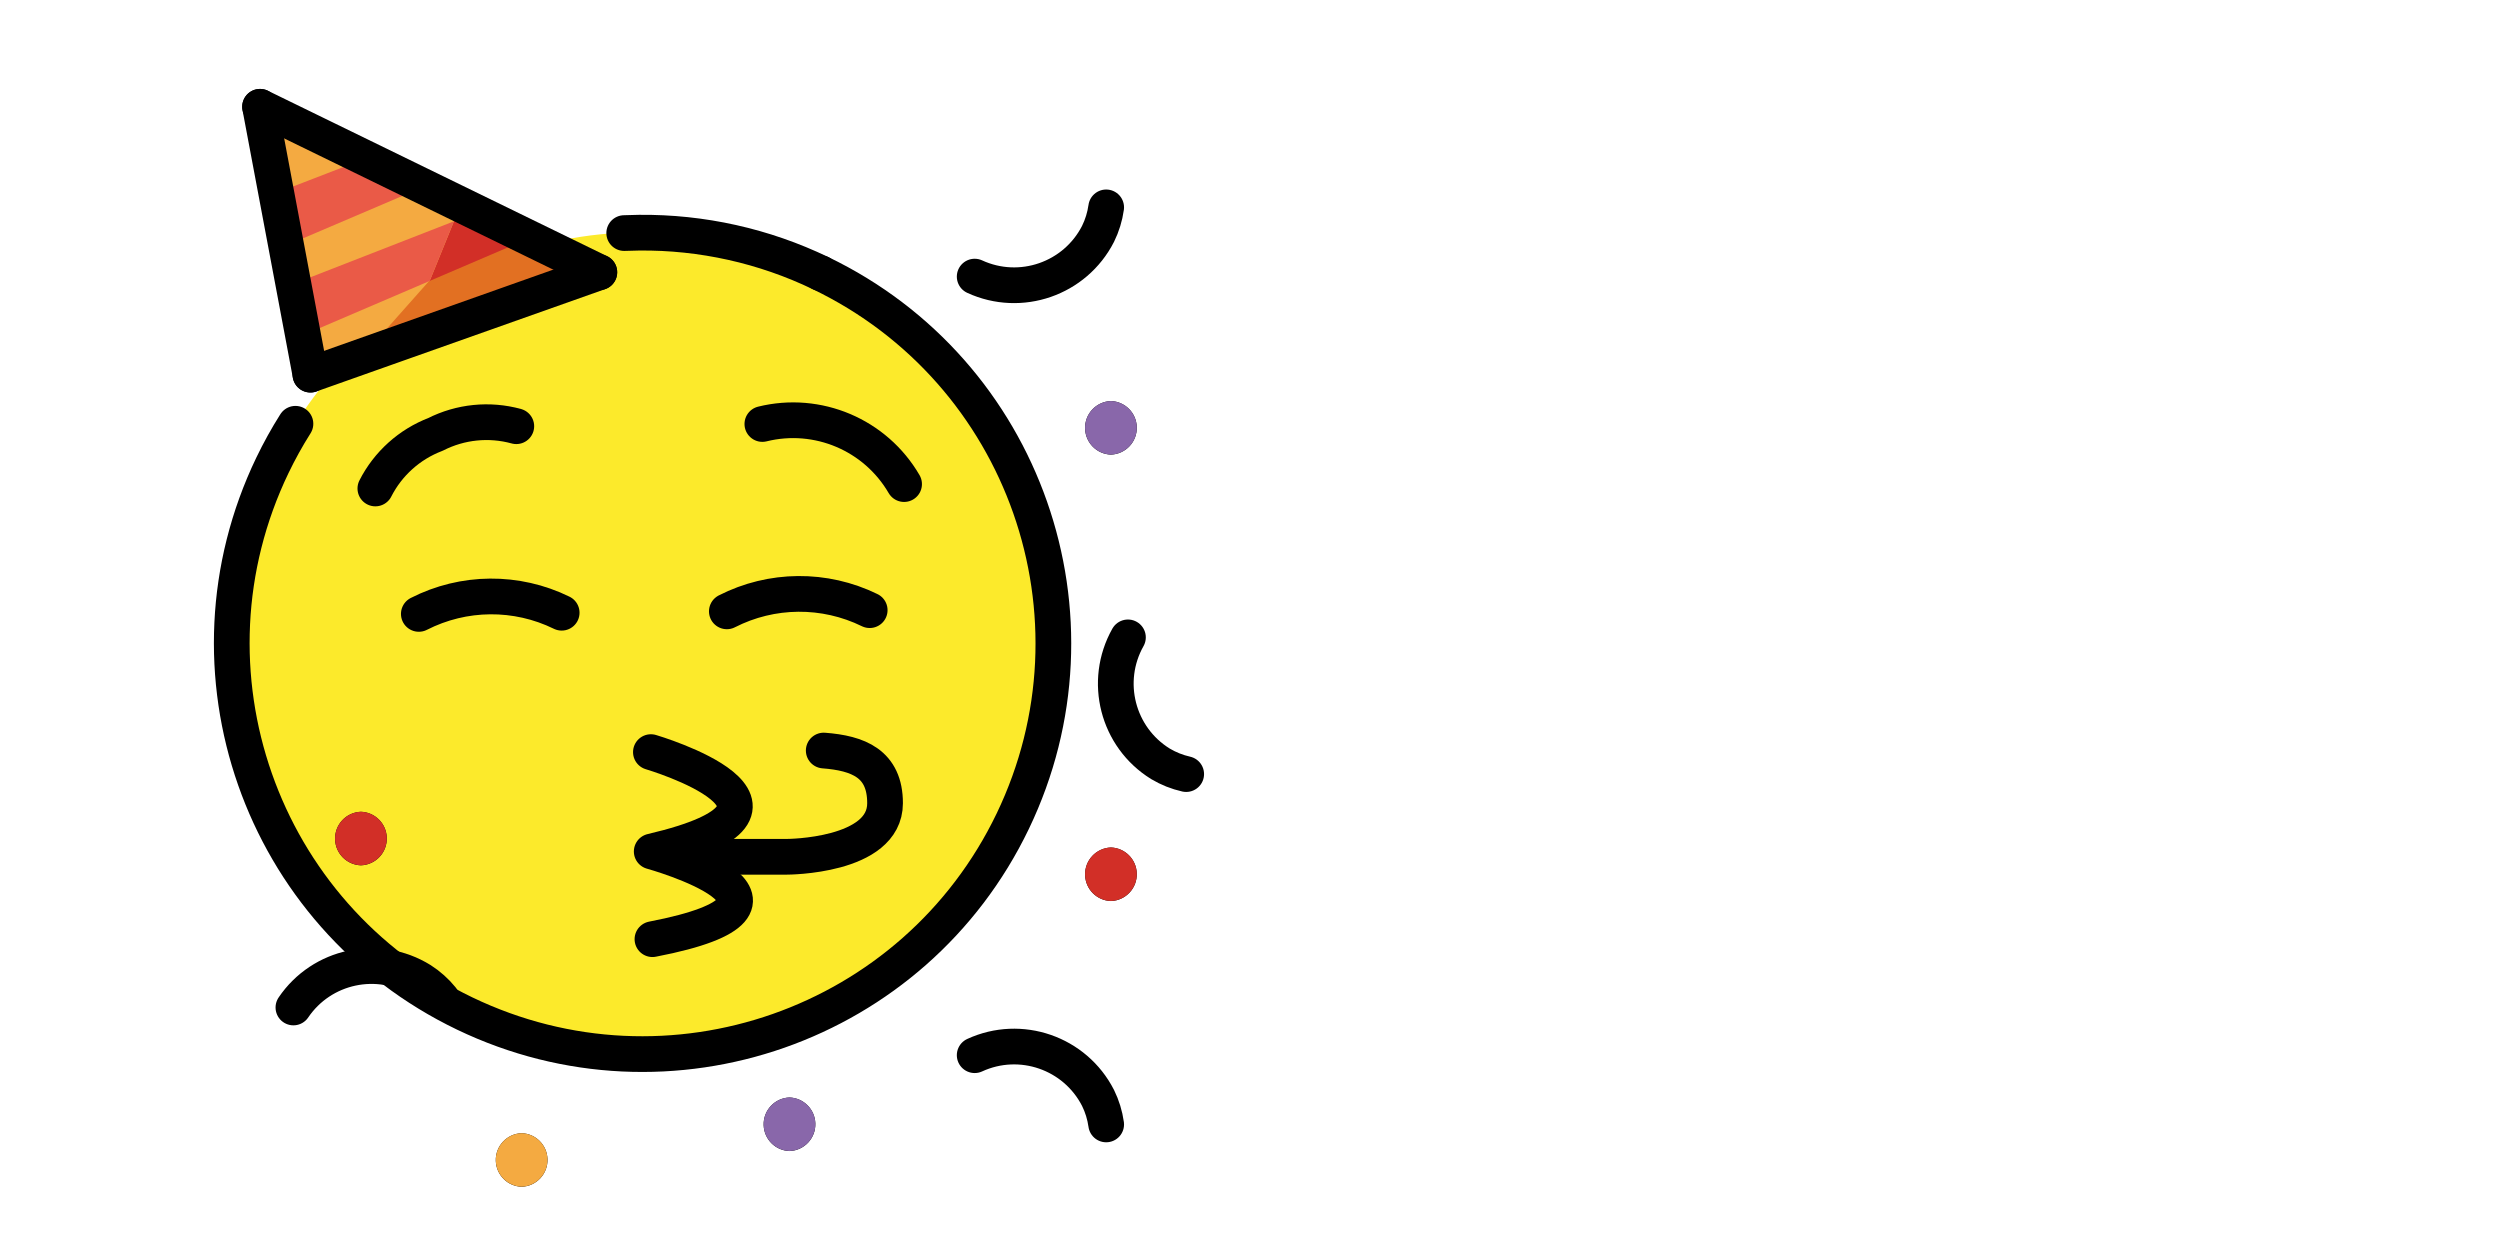
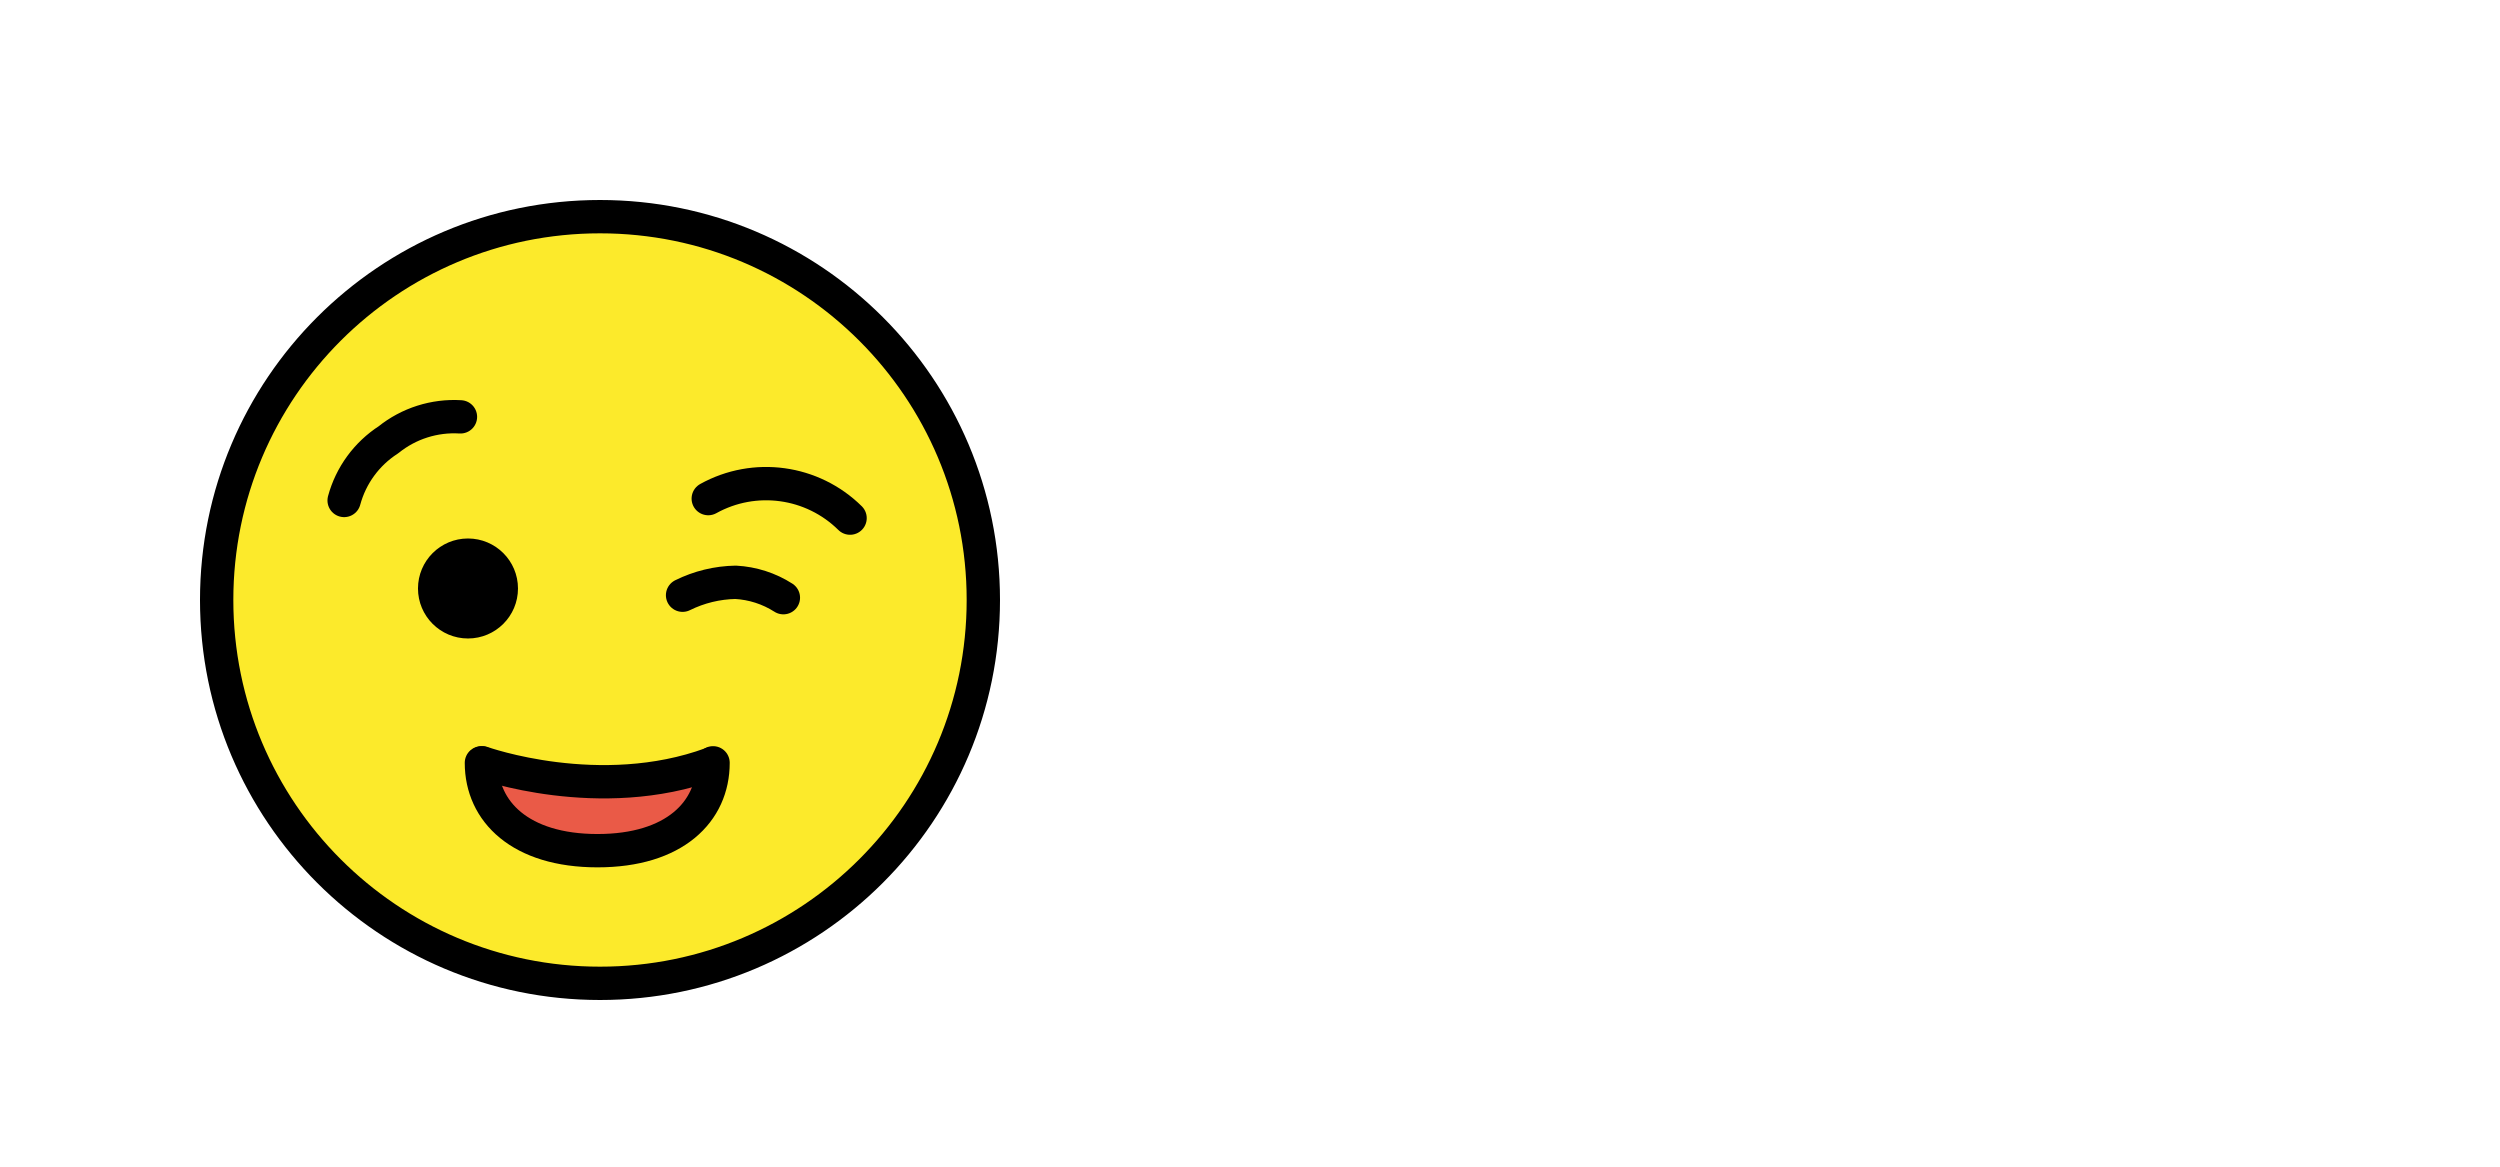
- <svg xmlns="http://www.w3.org/2000/svg" id="emoji" viewBox="0 0 140 70">
+ <svg xmlns="http://www.w3.org/2000/svg" id="emoji" viewBox="0 0 150 70">
  <rect id="my-rect" fill="#e5f9ff" x="0" y="0" rx="20" ry="20" />
-   <g id="color">
-     <circle cx="36" cy="36" r="23" fill="#FCEA2B" />
-     <polygon fill="#F4AA41" points="15.063,6.447 17.063,21.447 33.063,15.447" />
-     <polyline fill="#E27022" points="26.984,12.406 33.063,15.447 19.912,20.378" />
-     <polygon fill="#EA5A47" points="15.396,10.835 20.621,8.818 23.454,10.579 15.563,13.947" />
-     <polyline fill="#D22F27" points="25.421,12.393 26.563,11.947 30.563,12.947 24.063,15.732" />
-     <polyline fill="#EA5A47" points="24.063,15.732 16.559,18.947 16.396,15.912 25.421,12.393" />
-   </g>
-   <g id="line">
-     <g>
-       <g id="line-2">
-         <path fill="none" stroke="#000000" stroke-linecap="round" stroke-linejoin="round" stroke-width="2" d="M36.45,42.118 c0,0,10.551,3.108,0.046,5.564c0,0,10.482,2.901,0.041,4.912" />
-         <path fill="none" stroke="#000000" stroke-linecap="round" stroke-linejoin="round" stroke-width="2" d="M21.02,27.355 c0.708-1.391,1.908-2.47,3.366-3.028c1.399-0.711,3.013-0.875,4.527-0.459" />
-         <path fill="none" stroke="#000000" stroke-linecap="round" stroke-linejoin="round" stroke-width="2" d="M50.629,27.109 c-1.605-2.759-4.838-4.13-7.937-3.365" />
-         <path fill="none" stroke="#000000" stroke-linecap="round" stroke-linejoin="round" stroke-width="2" d="M23.454,34.379 c2.507-1.28,5.472-1.305,8-0.066" />
-         <path fill="none" stroke="#000000" stroke-linecap="round" stroke-linejoin="round" stroke-width="2" d="M40.703,34.236 c2.507-1.28,5.472-1.305,8-0.067" />
-         <path fill="none" stroke="#000000" stroke-linecap="round" stroke-linejoin="round" stroke-width="2" d="M45.947,15.294 c11.449,5.503,16.27,19.245,10.767,30.694s-19.245,16.27-30.694,10.767S9.751,37.51,15.254,26.061 c0.385-0.801,0.816-1.579,1.291-2.33" />
-         <path fill="none" stroke="#000000" stroke-linecap="round" stroke-linejoin="round" stroke-width="2" d="M34.956,13.052 c0.278-0.012,0.556-0.02,0.836-0.022c3.514-0.034,6.988,0.74,10.155,2.264" />
-       </g>
-       <g>
-         <line x1="17.384" x2="14.563" y1="20.98" y2="5.98" fill="none" stroke="#000000" stroke-linecap="round" stroke-linejoin="round" stroke-width="2" />
-         <line x1="33.563" x2="14.563" y1="15.246" y2="5.98" fill="none" stroke="#000000" stroke-linecap="round" stroke-linejoin="round" stroke-width="2" />
-         <line x1="17.384" x2="33.563" y1="20.98" y2="15.246" fill="none" stroke="#000000" stroke-linecap="round" stroke-linejoin="round" stroke-width="2" />
-       </g>
-       <path fill="none" stroke="#000000" stroke-linecap="round" stroke-linejoin="round" stroke-width="2" d="M61.946,11.613 c-0.072,0.516-0.226,1.017-0.456,1.484c-1.289,2.521-4.336,3.576-6.908,2.393" />
-       <path fill="none" stroke="#000000" stroke-linecap="round" stroke-linejoin="round" stroke-width="2" d="M66.427,43.349 c-0.508-0.114-0.995-0.308-1.442-0.575c-2.407-1.49-3.21-4.614-1.82-7.081" />
-       <path fill="none" stroke="#000000" stroke-linecap="round" stroke-linejoin="round" stroke-width="2" d="M61.946,62.968 c-0.072-0.516-0.226-1.017-0.456-1.484c-1.289-2.521-4.336-3.576-6.908-2.393" />
-       <path fill="none" stroke="#000000" stroke-linecap="round" stroke-linejoin="round" stroke-width="2" d="M24.739,55.925 c-0.328-0.404-0.719-0.753-1.158-1.034c-2.407-1.491-5.562-0.817-7.15,1.528" />
-       <path d="M62.212,25.459c0.828-0.029,1.477-0.724,1.448-1.552c-0.027-0.788-0.66-1.421-1.448-1.448 c-0.828,0.029-1.477,0.724-1.448,1.552C60.791,24.799,61.423,25.432,62.212,25.459z" />
-       <path d="M62.212,50.459c0.828-0.029,1.477-0.724,1.448-1.552c-0.027-0.788-0.66-1.421-1.448-1.448 c-0.828,0.029-1.477,0.724-1.448,1.552C60.791,49.8,61.423,50.432,62.212,50.459z" />
-       <path d="M29.212,66.459c0.828-0.029,1.477-0.724,1.448-1.552c-0.027-0.788-0.66-1.421-1.448-1.448 c-0.828,0.029-1.477,0.724-1.448,1.552C27.791,65.799,28.423,66.432,29.212,66.459z" />
-       <path d="M20.212,48.459c0.828-0.029,1.477-0.724,1.448-1.552c-0.027-0.788-0.66-1.421-1.448-1.448 c-0.828,0.029-1.477,0.724-1.448,1.552C18.791,47.8,19.423,48.432,20.212,48.459z" />
-       <path d="M44.212,64.459c0.828-0.029,1.477-0.724,1.448-1.552c-0.027-0.788-0.66-1.421-1.448-1.448 c-0.828,0.029-1.477,0.724-1.448,1.552C42.791,63.8,43.423,64.432,44.212,64.459z" />
+   <g>
+     <g id="color">
+       <circle cx="36" cy="36" r="23" fill="#FCEA2B" />
+       <polygon id="SVGID" fill="#EA5A47" points="38.254,51.023 41.277,49.677 42.446,48.234 42.764,46.624 39.065,46.669 29.097,46.669 30.411,49.677 33.57,51.023" />
    </g>
-     <path fill="none" stroke="#000000" stroke-linecap="round" stroke-linejoin="round" stroke-width="2" d="M38.563,47.98h5.5 c0,0,5.5,0,5.5-3c0-2.232-1.522-2.803-3.434-2.95" />
-   </g>
-   <g id="color-foreground">
-     <path fill="#8967AA" d="M62.212,25.457c0.828-0.029,1.477-0.724,1.448-1.552c-0.027-0.788-0.66-1.421-1.448-1.448 c-0.828,0.029-1.477,0.724-1.448,1.552C60.791,24.797,61.423,25.43,62.212,25.457z" />
-     <path fill="#8967AA" d="M44.212,64.457c0.828-0.029,1.477-0.724,1.448-1.552c-0.027-0.788-0.66-1.421-1.448-1.448 c-0.828,0.029-1.477,0.724-1.448,1.552C42.791,63.797,43.423,64.43,44.212,64.457z" />
-     <path fill="#F4AA41" d="M29.212,66.457c0.828-0.029,1.477-0.724,1.448-1.552c-0.027-0.788-0.66-1.421-1.448-1.448 c-0.828,0.029-1.477,0.724-1.448,1.552C27.791,65.797,28.423,66.43,29.212,66.457z" />
-     <path fill="#D22F27" d="M20.212,48.457c0.828-0.029,1.477-0.724,1.448-1.552c-0.027-0.788-0.66-1.421-1.448-1.448 c-0.828,0.029-1.477,0.724-1.448,1.552C18.791,47.797,19.423,48.43,20.212,48.457z" />
-     <path fill="#D22F27" d="M62.212,50.457c0.828-0.029,1.477-0.724,1.448-1.552c-0.027-0.788-0.66-1.421-1.448-1.448 c-0.828,0.029-1.477,0.724-1.448,1.552C60.791,49.797,61.423,50.43,62.212,50.457z" />
+     <g id="hair" />
+     <g id="skin" />
+     <g id="skin-shadow" />
+     <g id="line">
+       <path fill="none" stroke="#000000" stroke-linecap="round" stroke-linejoin="round" stroke-width="2" d="M20.648,30.028 c0.405-1.502,1.353-2.799,2.66-3.642c1.218-0.98,2.759-1.47,4.319-1.375" />
+       <path fill="none" stroke="#000000" stroke-linecap="round" stroke-linejoin="round" stroke-width="2" d="M51.004,31.087 c-2.262-2.236-5.727-2.713-8.509-1.171" />
+       <path fill="none" stroke="#000000" stroke-linecap="round" stroke-linejoin="round" stroke-width="2" d="M42.783,45.769 c0,2.937-2.308,5.272-6.934,5.272s-6.964-2.342-6.964-5.272" />
+       <path fill="none" stroke="#000000" stroke-linecap="round" stroke-linejoin="round" stroke-width="2" d="M28.94,45.769 c0,0,7.047,2.52,13.75,0.054" />
+       <path fill="none" stroke="#000000" stroke-linecap="round" stroke-linejoin="round" stroke-width="2" d="M47.003,35.861 c-0.861-0.551-1.849-0.869-2.869-0.923c-1.104,0.02-2.19,0.285-3.18,0.775" />
+       <circle cx="28.079" cy="35.309" r="3" />
+       <circle cx="36" cy="36" r="23" fill="none" stroke="#000000" stroke-linecap="round" stroke-linejoin="round" stroke-width="2" />
+     </g>
+     <animateTransform attributeName="transform" attributeType="XML" type="rotate" from="0 36 36" to="360 36 36" dur="2s" repeatCount="indefinite" />
  </g>
  <text id="my-text" />
</svg>
